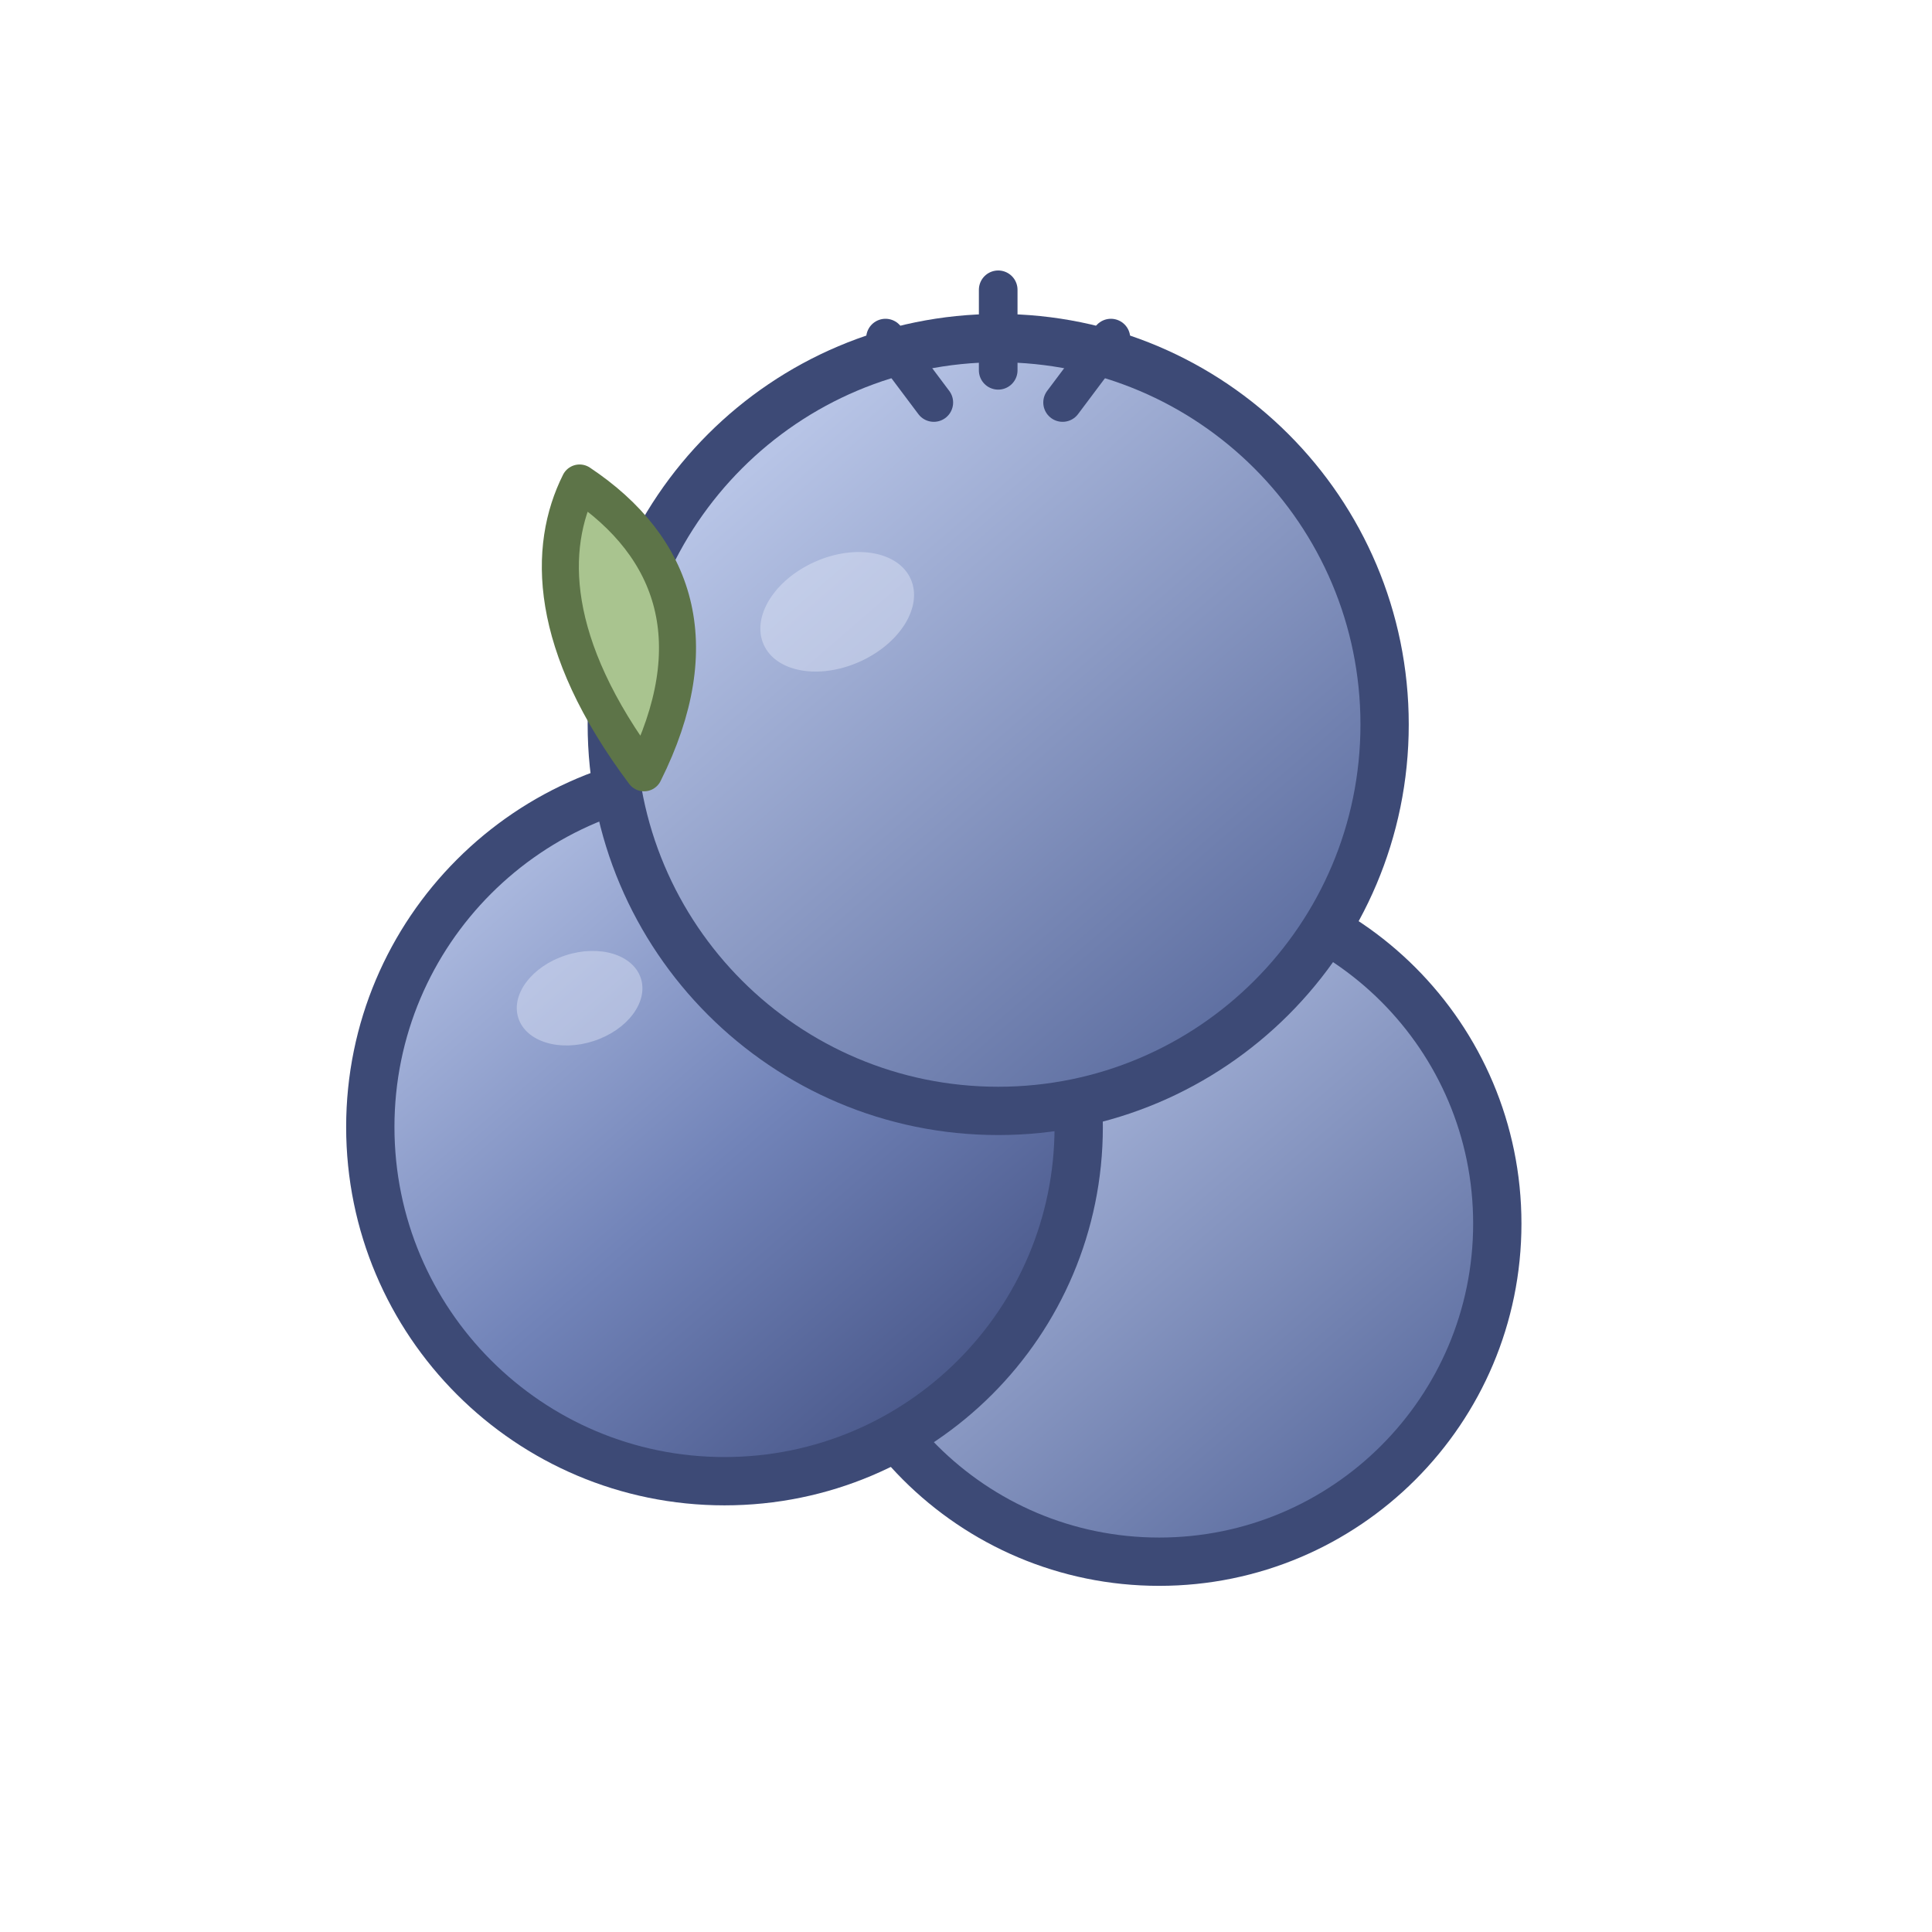
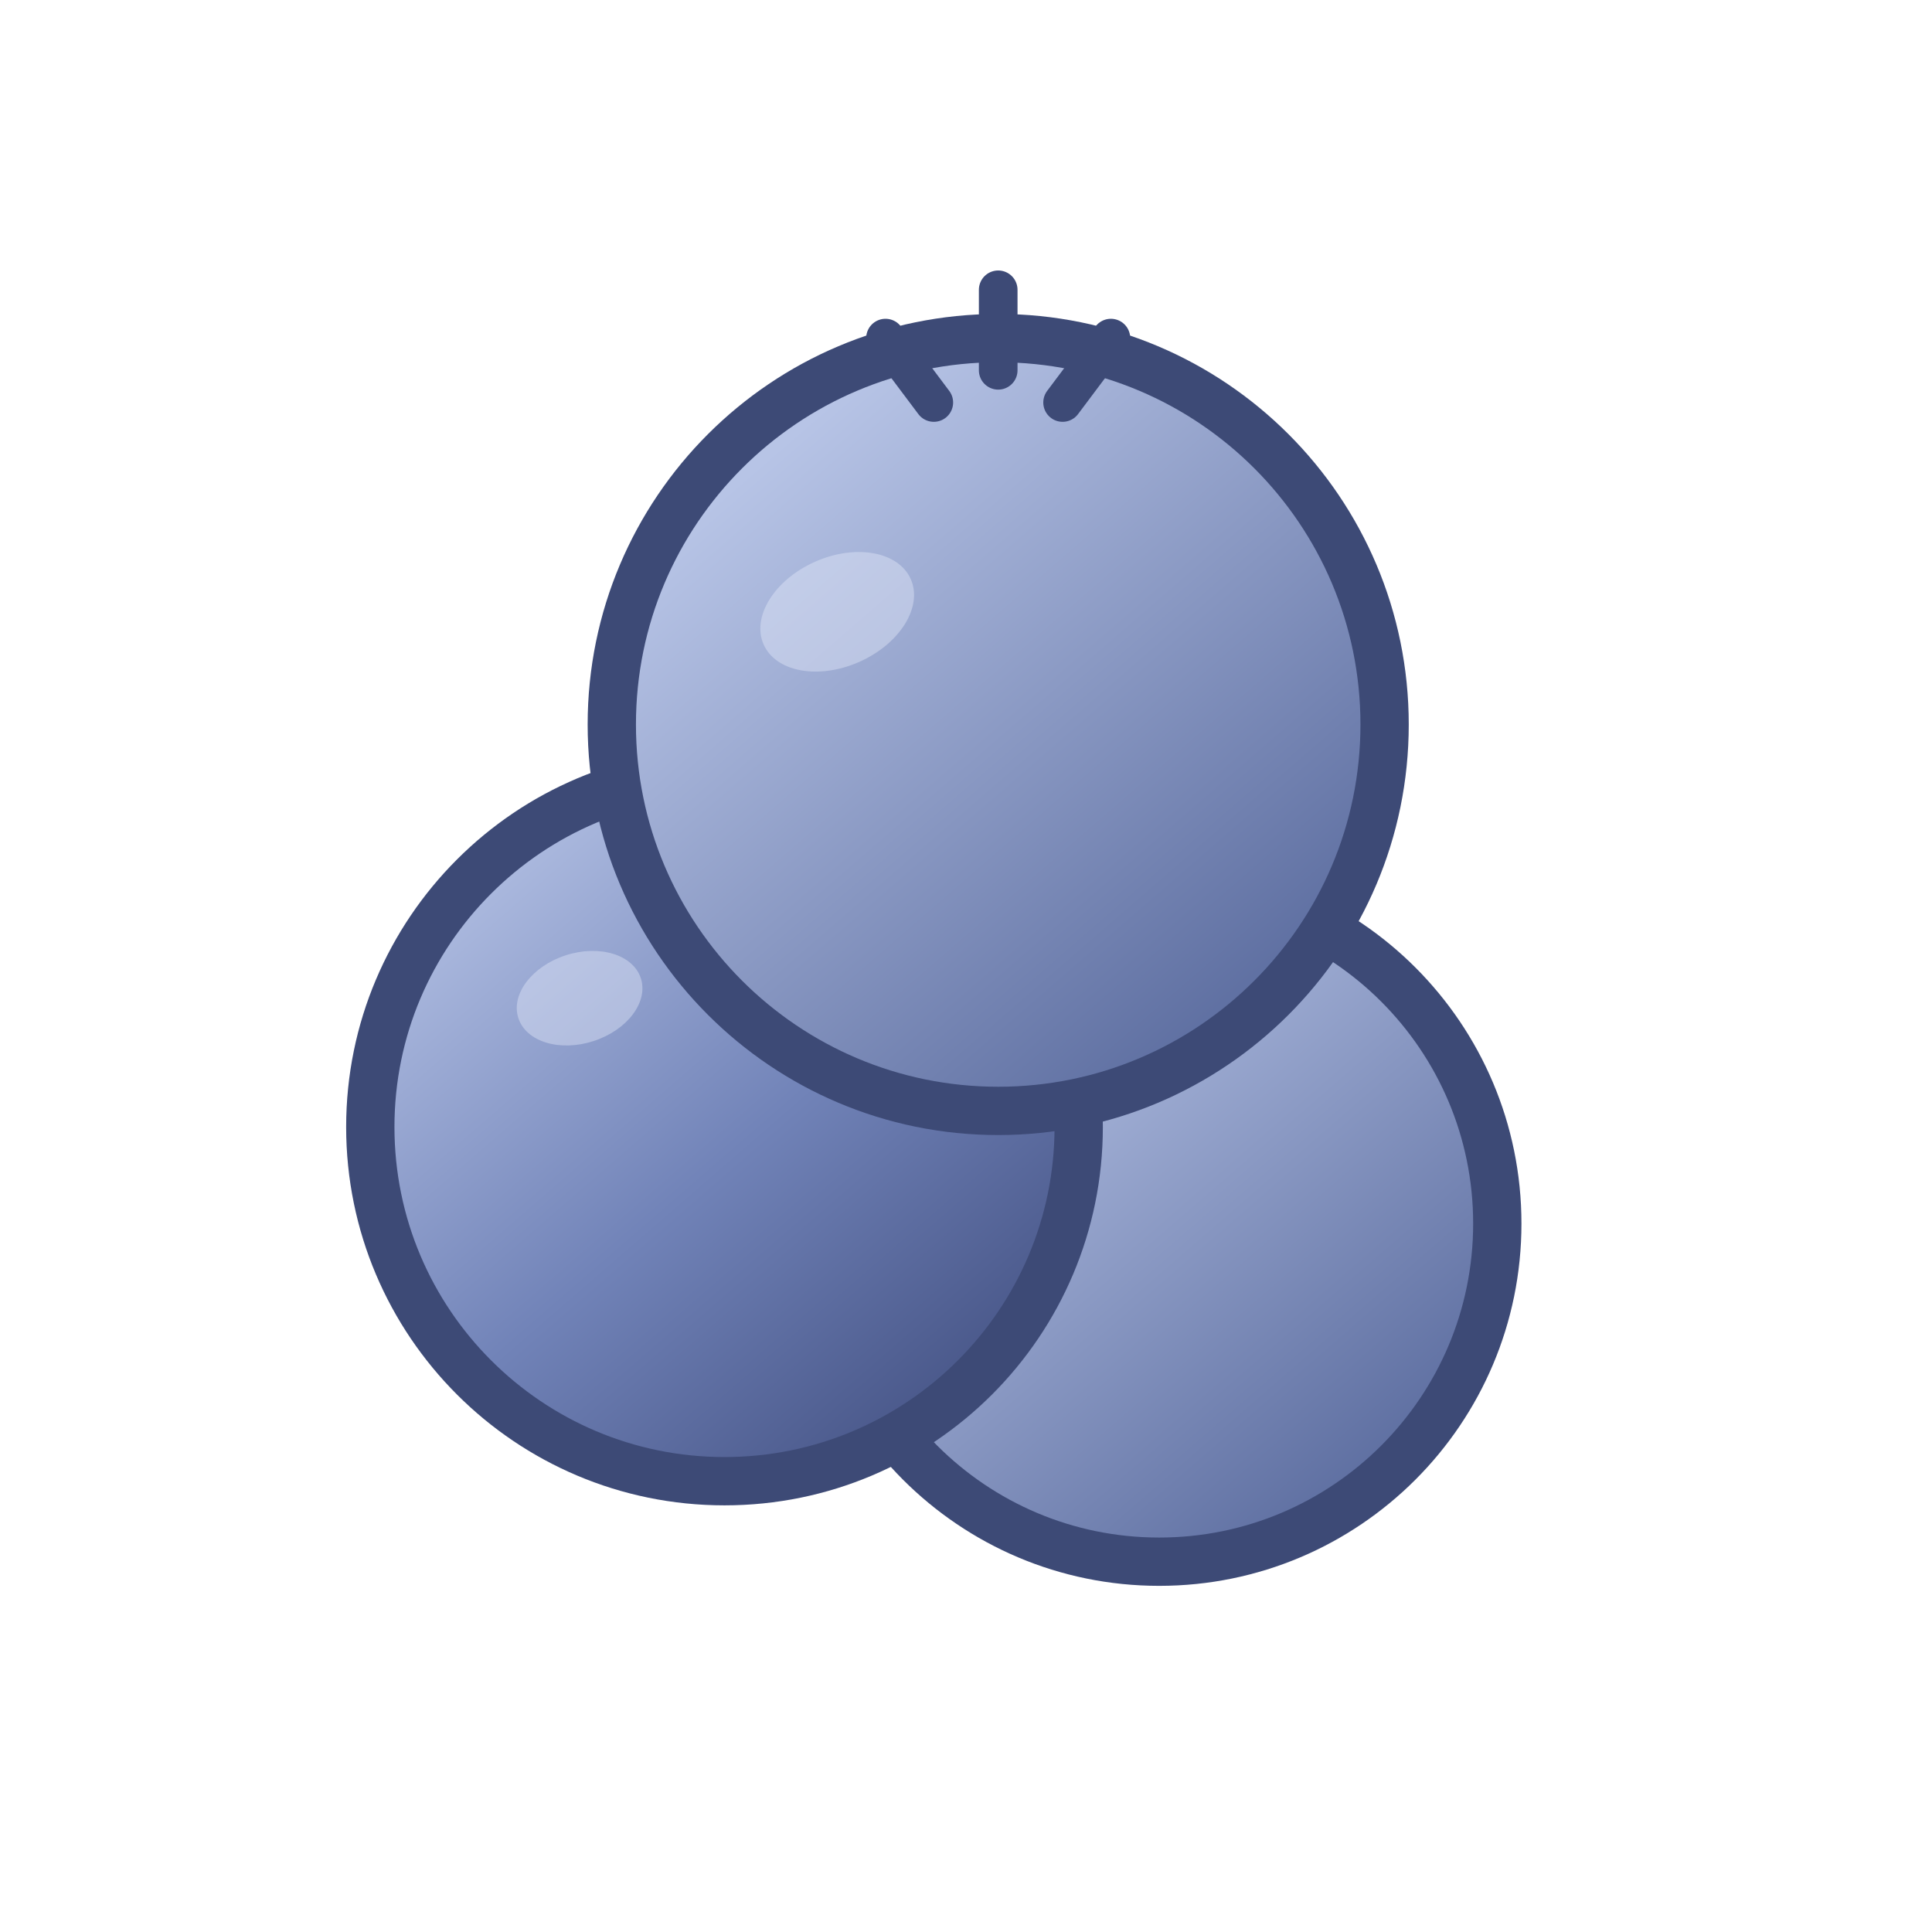
<svg xmlns="http://www.w3.org/2000/svg" viewBox="0 0 120 120" width="120" height="120">
  <defs>
    <linearGradient id="b1" x1="0.2" y1="0.15" x2="0.85" y2="0.9">
      <stop offset="0" stop-color="#a9b7dd" />
      <stop offset="0.5" stop-color="#7183b8" />
      <stop offset="1" stop-color="#465486" />
    </linearGradient>
    <linearGradient id="b2" x1="0.2" y1="0.15" x2="0.85" y2="0.9">
      <stop offset="0" stop-color="#b7c4e6" />
      <stop offset="1" stop-color="#5a6b9e" />
    </linearGradient>
  </defs>
  <circle cx="72" cy="76" r="21" fill="url(#b2)" stroke="#3d4a76" stroke-width="3" />
  <circle cx="45" cy="70" r="22" fill="url(#b1)" stroke="#3d4a76" stroke-width="3" />
  <circle cx="62" cy="45" r="24" fill="url(#b2)" stroke="#3d4a76" stroke-width="3" />
  <g stroke="#3d4a76" stroke-width="2.4" fill="none" stroke-linecap="round">
    <path d="M62 23v-5M58 25l-3-4M66 25l3-4" />
  </g>
  <g fill="#e8eefc" opacity="0.4">
    <ellipse cx="52" cy="38" rx="5" ry="3.4" transform="rotate(-24 52 38)" />
    <ellipse cx="36" cy="62" rx="4" ry="2.8" transform="rotate(-18 36 62)" />
  </g>
-   <path d="M40 48c-6-8-6-14-4-18 6 4 8 10 4 18Z" fill="#a9c48f" stroke="#5d7448" stroke-width="2.3" stroke-linejoin="round" />
</svg>
